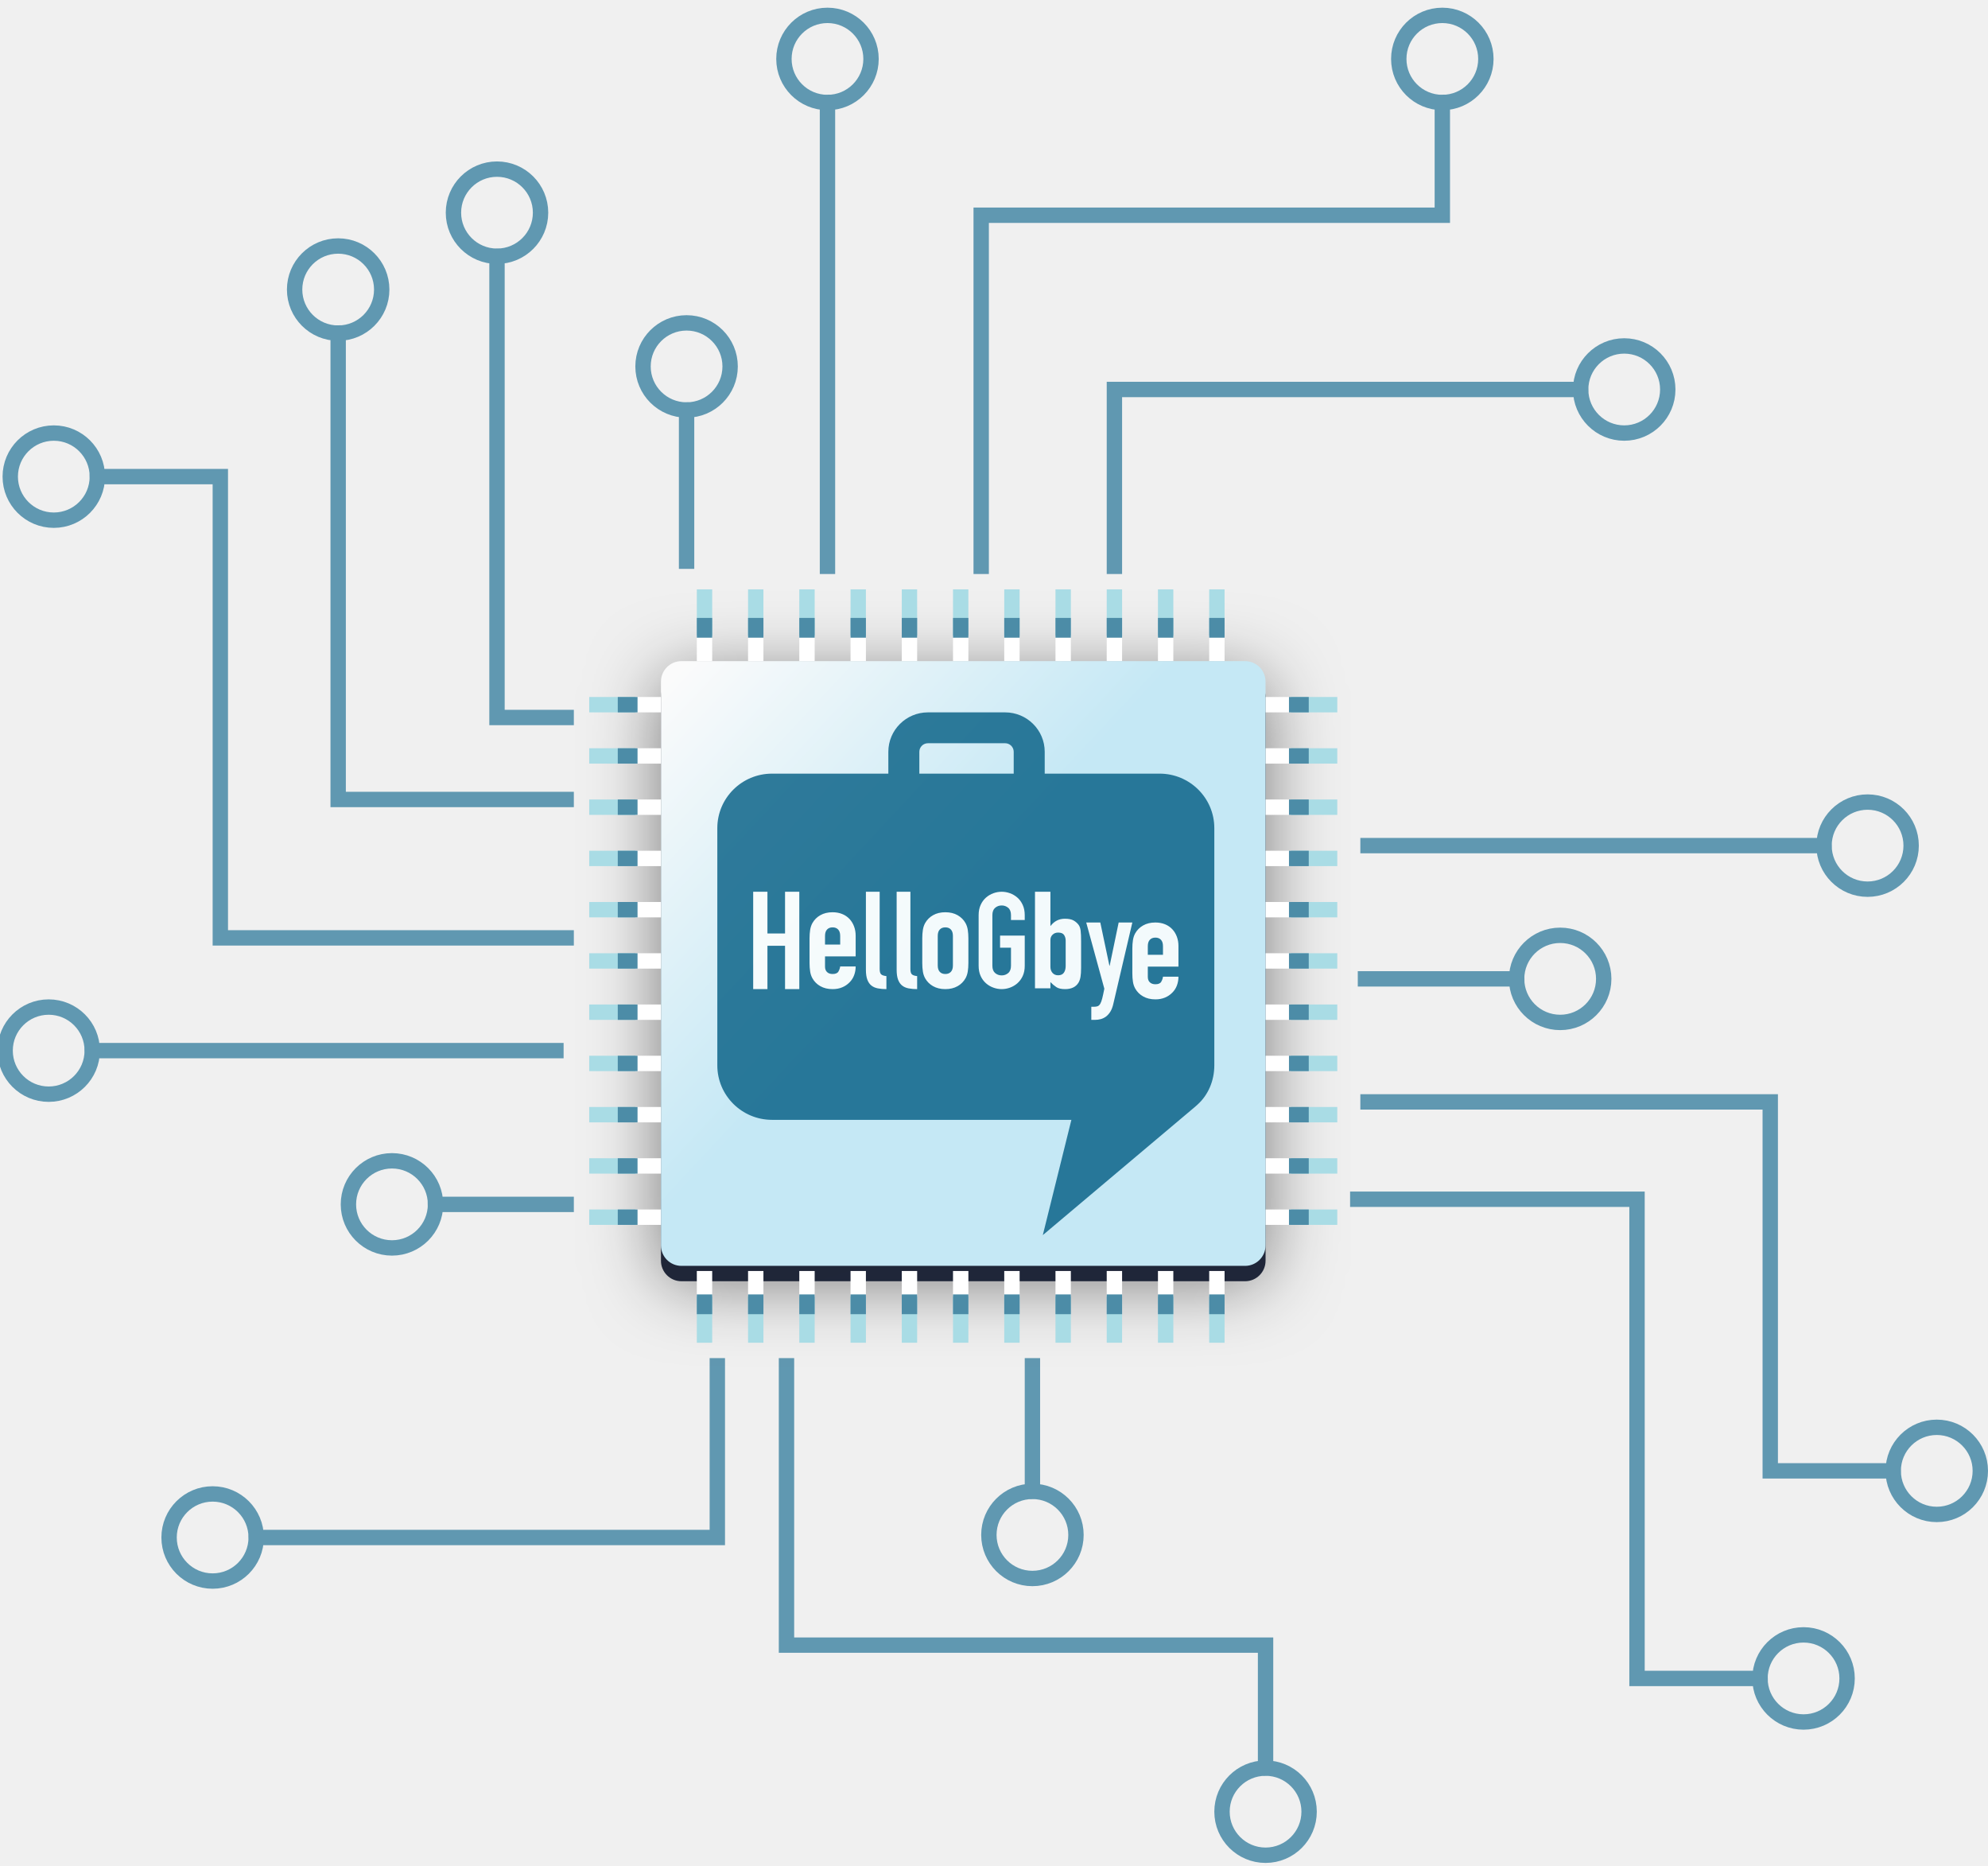
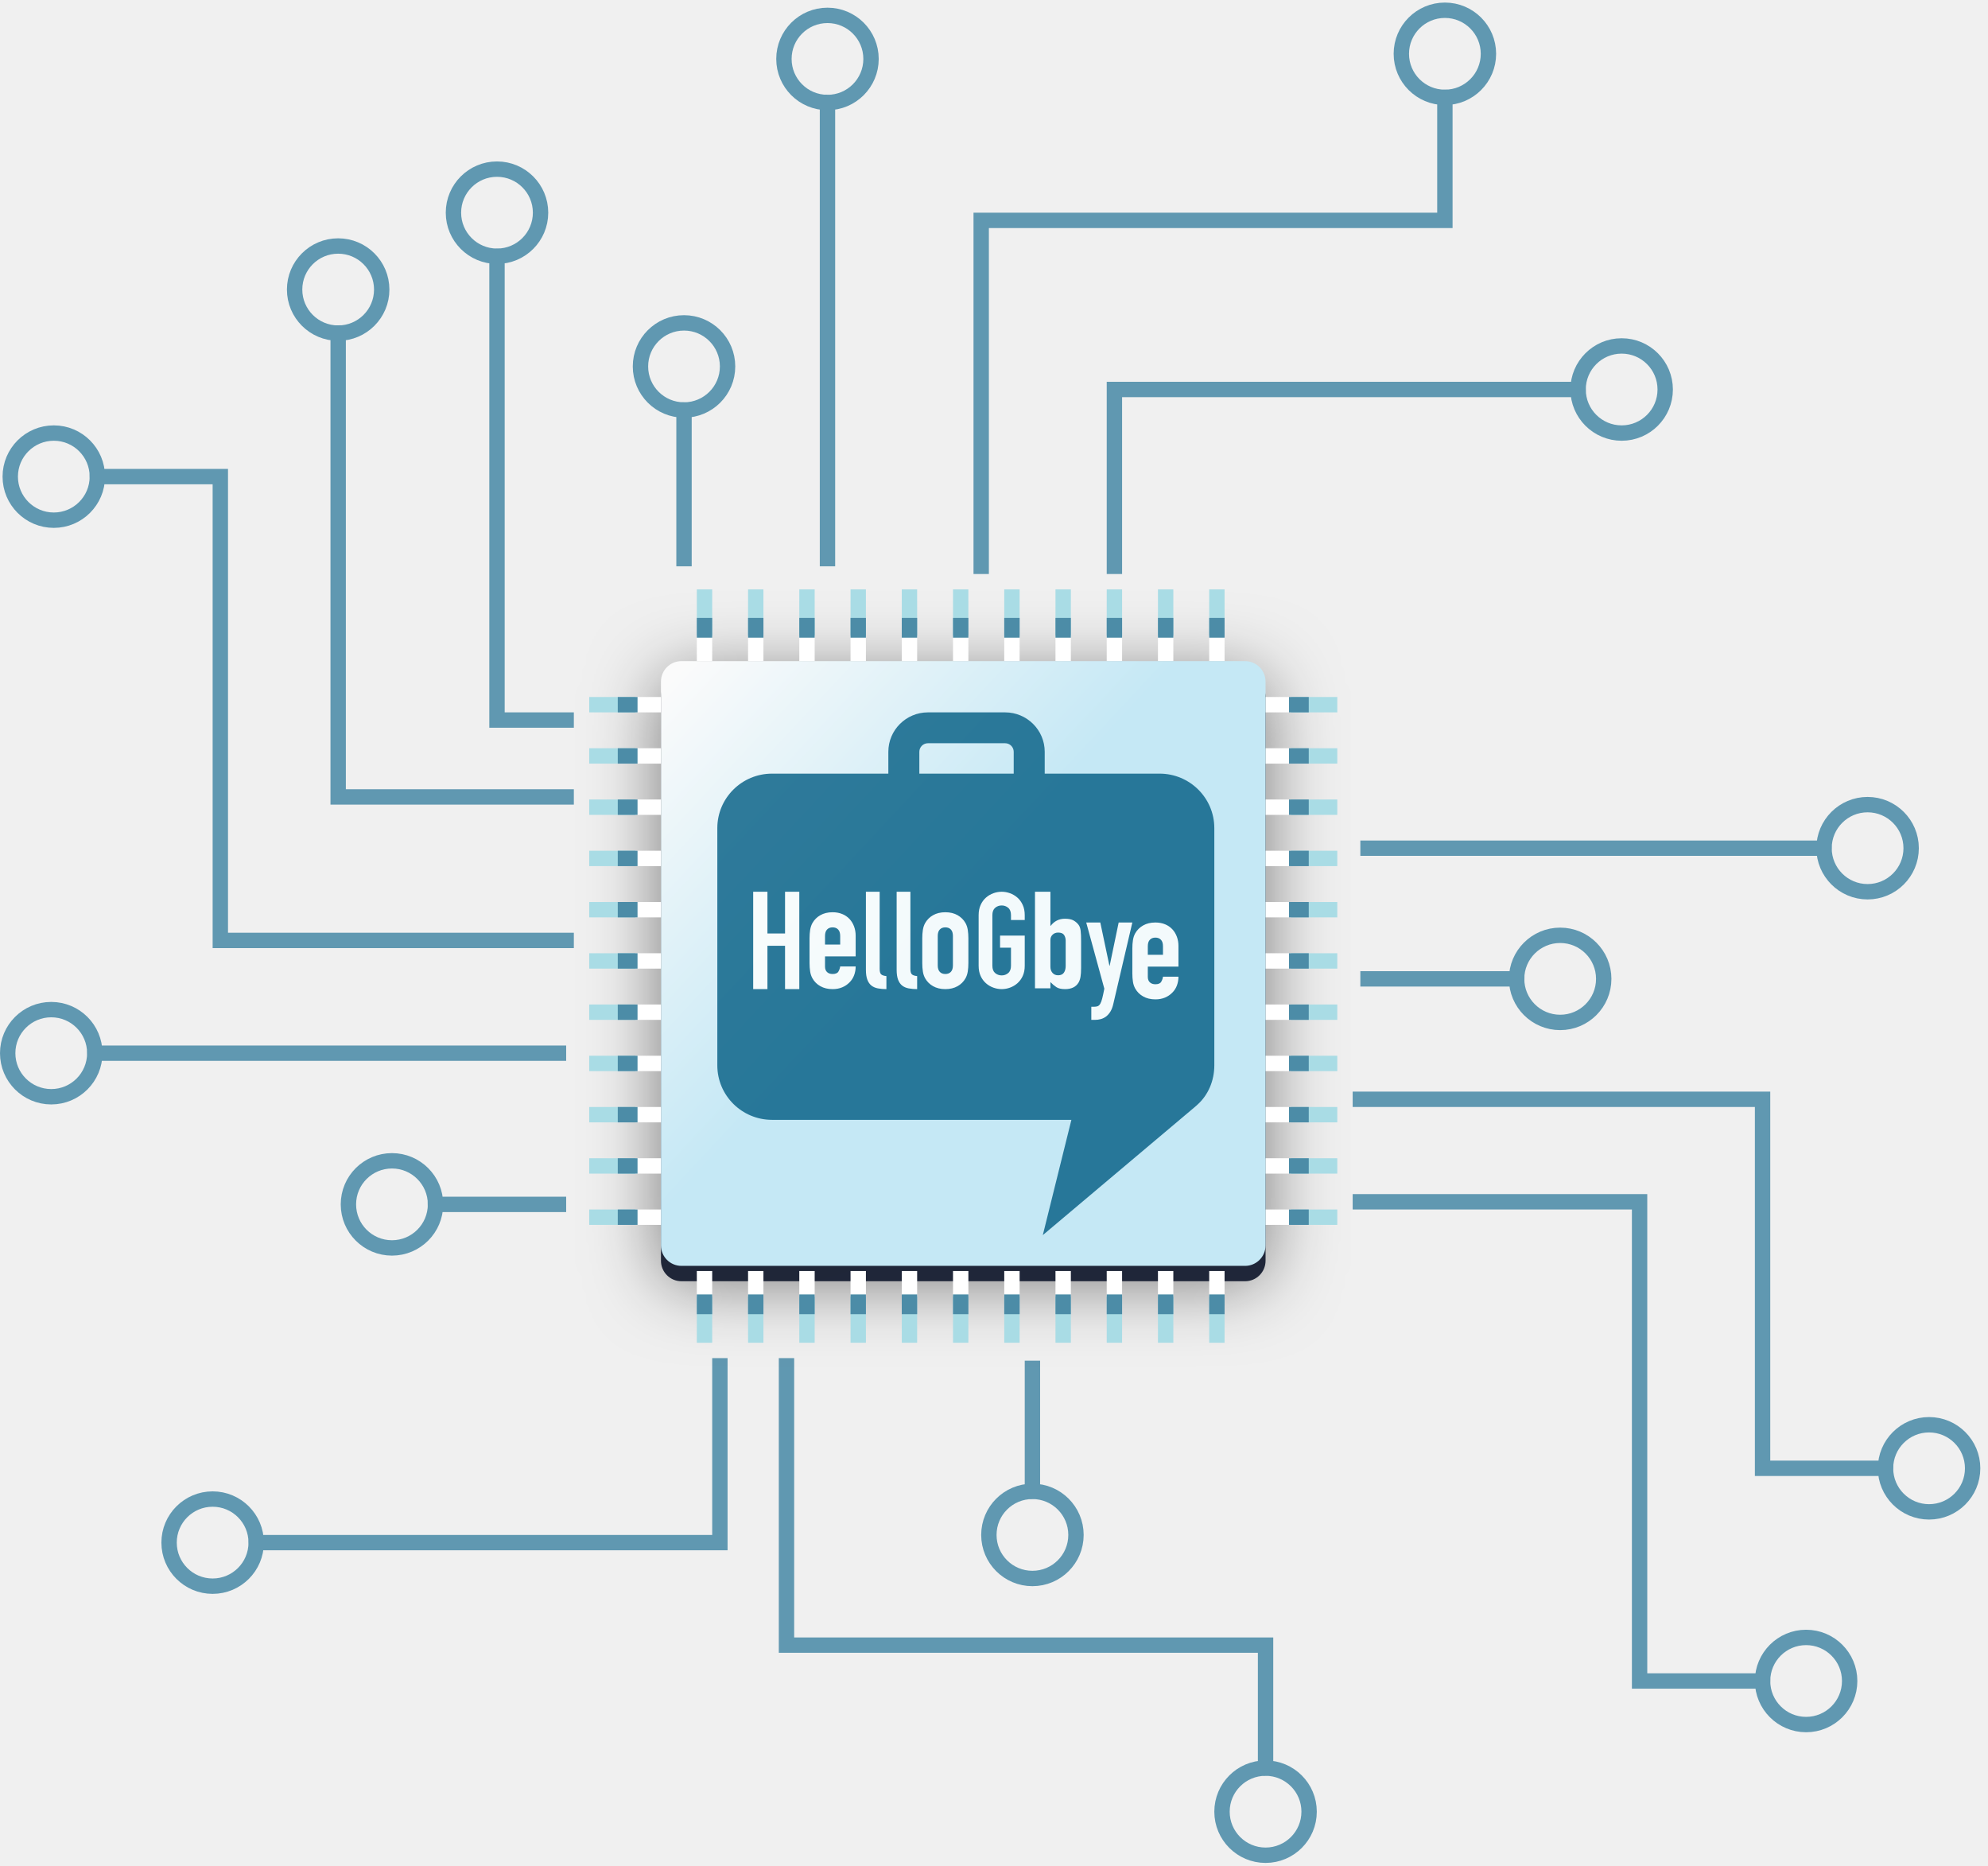
- <svg xmlns="http://www.w3.org/2000/svg" xmlns:xlink="http://www.w3.org/1999/xlink" width="100%" viewBox="0 0 388 364">
+ <svg xmlns="http://www.w3.org/2000/svg" xmlns:xlink="http://www.w3.org/1999/xlink" width="388" height="364" viewBox="0 0 388 364">
  <defs>
    <linearGradient x1="19.461%" y1="0%" x2="49.568%" y2="98.587%" id="c">
      <stop stop-color="#202430" offset="0%" />
      <stop stop-color="#1F2639" offset="100%" />
    </linearGradient>
    <rect id="b" x="13" y="16" width="118" height="118" rx="4" />
    <filter x="-17.8%" y="-17.8%" width="135.6%" height="135.6%" filterUnits="objectBoundingBox" id="a">
      <feOffset in="SourceAlpha" result="shadowOffsetOuter1" />
      <feGaussianBlur stdDeviation="7" in="shadowOffsetOuter1" result="shadowBlurOuter1" />
      <feColorMatrix values="0 0 0 0 0 0 0 0 0 0 0 0 0 0 0 0 0 0 0.5 0" in="shadowBlurOuter1" />
    </filter>
    <linearGradient x1="3.769%" y1=".896%" x2="47.018%" y2="41.228%" id="d">
      <stop stop-color="#FBFBFB" offset="0%" />
      <stop stop-color="#C5E8F5" offset="100%" />
    </linearGradient>
  </defs>
  <g fill="none" fill-rule="evenodd">
-     <path class="circuit-wire" d="M153.5 265 v56 h93.5 v24 a8.5,8.5 0 1,0 0,17 a8.5,8.5 0 1,0 0,-17" stroke="#6098B1" stroke-width="3" />
-     <path class="circuit-wire" d="M263.5 234 h56 v93.5 h24 a8.5,8.5 0 1,0 17,0 a8.5,8.5 0 1,0 -17,0" stroke="#6098B1" stroke-width="3" />
-     <path class="circuit-wire" d="M265.5 215 h80 v72 h24 a8.5,8.5 0 1,0 17,0 a8.5,8.5 0 1,0 -17,0" stroke="#6098B1" stroke-width="3" />
-     <path class="circuit-wire" d="M191.5 112 v-70 h90 v-22 a8.5,8.5 0 1,0 0,-17 a8.5,8.5 0 1,0 0,17" stroke="#6098B1" stroke-width="3" />
-     <path class="circuit-wire" d="M112 183 h-69 v-90 h-24 a8.5,8.5 0 1,0 -17,0 a8.5,8.5 0 1,0 17,0" stroke="#6098B1" stroke-width="3" />
-     <path class="circuit-wire" d="M217.5 112 v-36 h91 a8.5,8.5 0 1,0 17,0 a8.5,8.5 0 1,0 -17,0" stroke="#6098B1" stroke-width="3" />
-     <path class="circuit-wire" d="M112 156 h-46 v-91 a8.5,8.5 0 1,0 0,-17 a8.5,8.5 0 1,0 0,17" stroke="#6098B1" stroke-width="3" />
-     <path class="circuit-wire" d="M112 140 h-15 v-90 a8.5,8.5 0 1,0 0,-17 a8.5,8.5 0 1,0 0,17" stroke="#6098B1" stroke-width="3" />
-     <path class="circuit-wire" d="M140 265 v35 h-90 a8.5,8.5 0 1,0 -17,0 a8.5,8.5 0 1,0 17,0" stroke="#6098B1" stroke-width="3" />
-     <path class="circuit-wire" d="M110 205 h-92 a8.5,8.5 0 1,0 -17,0 a8.5,8.5 0 1,0 17,0" stroke="#6098B1" stroke-width="3" />
-     <path class="circuit-wire" d="M265.5 165 h90.5 a8.5,8.5 0 1,0 17,0 a8.5,8.5 0 1,0 -17,0" stroke="#6098B1" stroke-width="3" />
-     <path class="circuit-wire" d="M161.5 112 v-92 a8.5,8.5 0 1,0 0,-17 a8.5,8.5 0 1,0 0,17" stroke="#6098B1" stroke-width="3" />
-     <path class="circuit-wire" d="M134 111 v-31 a8.5,8.5 0 1,0 0,-17 a8.5,8.5 0 1,0 0,17" stroke="#6098B1" stroke-width="3" />
-     <path class="circuit-wire" d="M265 191 h31 a8.5,8.5 0 1,0 17,0 a8.5,8.5 0 1,0 -17,0" stroke="#6098B1" stroke-width="3" />
-     <path class="circuit-wire" d="M201.5 265 v26 a8.5,8.5 0 1,0 0,17 a8.5,8.5 0 1,0 0,-17" stroke="#6098B1" stroke-width="3" />\
-     <path class="circuit-wire" d="M112 235 h-27 a8.5,8.5 0 1,0 -17,0 a8.5,8.5 0 1,0 17,0" stroke="#6098B1" stroke-width="3" />
-     <rect id="light-node" width="8" height="5" rx="5" />
+     <g class="circuit-wire" transform="translate(152 265)" stroke="#6098B1" stroke-width="3">
+       <path d="                     M1.5 0                     v56                     h93.5                     v24                     a8.5,8.5 0 1,0 0,17                     a8.5,8.5 0 1,0 0,-17" />
+     </g>
+     <g class="circuit-wire" transform="matrix(0 1 1 0 264 233)" stroke="#6098B1" stroke-width="3">
+       <path d="                     M1.5 0                     v56                     h93.5                     v24                     a8.5,8.5 0 1,0 0,17                     a8.5,8.5 0 1,0 0,-17" />
+     </g>
+     <g class="circuit-wire" transform="matrix(0 1 1 0 264 213)" stroke="#6098B1" stroke-width="3">
+       <path d="                     M1.5 0                     v80                     h72                     v24                     a8.5,8.5 0 1,0 0,17                     a8.5,8.5 0 1,0 0,-17" />
+     </g>
+     <g class="circuit-wire" transform="translate(190 2)" stroke="#6098B1" stroke-width="3">
+       <path d="                     M1.5 110                     V41                     H92                     V17                     a8.5,8.5 0 1,0 0,-17                     a8.5,8.5 0 1,0 0,17" />
+     </g>
+     <g class="circuit-wire" transform="rotate(-90 93.5 91.5)" stroke="#6098B1" stroke-width="3">
+       <path d="                     M1.5 110                     V41                     H92                     V17                     a8.5,8.5 0 1,0 0,-17                     a8.5,8.5 0 1,0 0,17" />
+     </g>
+     <g class="circuit-wire" transform="translate(216 66)" stroke="#6098B1" stroke-width="3">
+       <path d="                     M1.5 46                     V10                     H92                     a8.5,8.5 0 1,0 17,0                     a8.5,8.5 0 1,0 -17,0" />
+     </g>
+     <g class="circuit-wire" transform="rotate(-90 106.5 50.5)" stroke="#6098B1" stroke-width="3">
+       <path d="                     M1.5 56                     V10                     H92                     a8.5,8.5 0 1,0 17,0                     a8.5,8.5 0 1,0 -17,0" />
+     </g>
+     <g class="circuit-wire" transform="rotate(-90 114.5 27.5)" stroke="#6098B1" stroke-width="3">
+       <path d="                     M1.5 25                     V10                     H92                     a8.5,8.5 0 1,0 17,0                     a8.5,8.5 0 1,0 -17,0" />
+     </g>
+     <g class="circuit-wire" transform="rotate(180 71 155.5)" stroke="#6098B1" stroke-width="3">
+       <path d="                     M1.5 46                     V10                     H92                     a8.5,8.5 0 1,0 17,0                     a8.5,8.5 0 1,0 -17,0" />
+     </g>
+     <g class="circuit-wire" transform="rotate(180 56 107)" stroke="#6098B1" stroke-width="3">
+       <path d="                     M1.5 8.5                     h92                     a8.5,8.5 0 1,0 17,0                     a8.5,8.5 0 1,0 -17,0" />
+     </g>
+     <g class="circuit-wire" transform="matrix(1 0 0 -1 264 174)" stroke="#6098B1" stroke-width="3">
+       <path d="                     M1.5 8.5                     H92                     a8.5,8.5 0 1,0 17,0                     a8.5,8.5 0 1,0 -17,0" />
+     </g>
+     <g class="circuit-wire" transform="matrix(0 -1 -1 0 170 112)" stroke="#6098B1" stroke-width="3">
+       <path d="                     M1.5 8.5                     H92                     a8.5,8.5 0 1,0 17,0                     a8.5,8.5 0 1,0 -17,0" />
+     </g>
+     <g class="circuit-wire" transform="matrix(0 -1 -1 0 142 112)" stroke="#6098B1" stroke-width="3">
+       <path d="                     M1.5 8.5                     H32                     a8.5,8.5 0 1,0 17,0                     a8.5,8.5 0 1,0 -17,0" />
+     </g>
+     <g class="circuit-wire" transform="matrix(1 0 0 -1 264 199.5)" stroke="#6098B1" stroke-width="3">
+       <path d="                     M1.5 8.5                     H32                     a8.5,8.5 0 1,0 17,0                     a8.5,8.5 0 1,0 -17,0" />
+     </g>
+     <g class="circuit-wire" transform="rotate(90 -27 237)" stroke="#6098B1" stroke-width="3">
+       <path d="                     M1.5 8.5                     H27                     a8.5,8.5 0 1,0 17,0                     a8.5,8.5 0 1,0 -17,0" />
+     </g>
+     <g class="circuit-wire" transform="rotate(-180 56 121.75)" stroke="#6098B1" stroke-width="3">
+       <path d="                   M1.5 8.5                   H27                   a8.5,8.5 0 1,0 17,0                   a8.5,8.5 0 1,0 -17,0" />
+     </g>
    <g transform="translate(116 116)">
      <use fill="#000" filter="url(#a)" xlink:href="#b" />
      <use fill="url(#c)" xlink:href="#b" />
      <g stroke-linecap="square" stroke-width="3">
        <g stroke="#FFF">
          <path d="M132.5 21.5h2M132.5 31.5h2M132.5 41.5h2M132.5 51.5h2M132.5 61.5h2M132.5 71.5h2M132.5 81.5h2M132.5 91.5h2M132.5 101.5h2M132.5 111.5h2M132.5 121.5h2" />
        </g>
        <g stroke="#A9DCE5">
          <path d="M137.5 21.5h6M137.5 31.5h6M137.5 41.5h6M137.5 51.5h6M137.5 61.5h6M137.5 71.5h6M137.5 81.5h6M137.5 91.5h6M137.5 101.5h6M137.5 111.5h6M137.5 121.5h6" />
        </g>
        <g stroke="#4C8CA7">
          <path d="M137.071 21.5h.858M137.071 31.5h.858M137.071 41.5h.858M137.071 51.5h.858M137.071 61.5h.858M137.071 71.5h.858M137.071 81.5h.858M137.071 91.5h.858M137.071 101.5h.858M137.071 111.5h.858M137.071 121.5h.858" />
        </g>
      </g>
      <g stroke-linecap="square" stroke-width="3">
        <g stroke="#FFF">
          <path d="M121.5 133.5v2M111.5 133.5v2M101.5 133.5v2M91.5 133.5v2M81.5 133.5v2M71.5 133.5v2M61.5 133.5v2M51.5 133.5v2M41.5 133.5v2M31.5 133.5v2M21.5 133.5v2" />
        </g>
        <g stroke="#A9DCE5">
          <path d="M121.5 138.5v6M111.5 138.5v6M101.5 138.5v6M91.5 138.5v6M81.5 138.5v6M71.5 138.5v6M61.5 138.5v6M51.5 138.5v6M41.5 138.5v6M31.5 138.5v6M21.5 138.5v6" />
        </g>
        <g stroke="#4C8CA7">
          <path d="M121.5 138.071v.858M111.5 138.071v.858M101.5 138.071v.858M91.5 138.071v.858M81.5 138.071v.858M71.5 138.071v.858M61.5 138.071v.858M51.5 138.071v.858M41.5 138.071v.858M31.5 138.071v.858M21.5 138.071v.858" />
        </g>
      </g>
      <g stroke-linecap="square" stroke-width="3">
        <g stroke="#FFF">
          <path d="M121.5 11.5v-2M111.5 11.5v-2M101.5 11.5v-2M91.5 11.5v-2M81.5 11.5v-2M71.5 11.5v-2M61.5 11.5v-2M51.5 11.5v-2M41.5 11.5v-2M31.5 11.5v-2M21.5 11.5v-2" />
        </g>
        <g stroke="#A9DCE5">
          <path d="M121.5 6.5v-6M111.5 6.5v-6M101.5 6.5v-6M91.5 6.5v-6M81.5 6.5v-6M71.5 6.5v-6M61.5 6.5v-6M51.5 6.5v-6M41.5 6.5v-6M31.5 6.5v-6M21.5 6.5v-6" />
        </g>
        <g stroke="#4C8CA7">
          <path d="M121.5 6.929V6.07M111.5 6.929V6.07M101.5 6.929V6.07M91.5 6.929V6.07M81.5 6.929V6.07M71.5 6.929V6.07M61.5 6.929V6.07M51.5 6.929V6.07M41.5 6.929V6.07M31.5 6.929V6.07M21.5 6.929V6.07" />
        </g>
      </g>
      <rect fill="url(#d)" x="13" y="13" width="118" height="118" rx="4" />
      <g opacity=".8">
        <path d="M63.43 30.688c0-.92.751-1.666 1.677-1.666h15.067c.923 0 1.672.745 1.672 1.666v4.267H63.429v-4.267zM121 45.583c0-5.87-4.783-10.628-10.68-10.628H87.898v-4.267c0-4.238-3.465-7.688-7.724-7.688H65.107c-4.262 0-7.728 3.45-7.728 7.688v4.267h-22.7C28.784 34.955 24 39.712 24 45.583V91.88c0 5.87 4.783 10.627 10.68 10.627h58.425L87.525 125l29.494-24.85c.154-.124.3-.257.449-.388l.26-.235c2.06-1.848 3.272-4.64 3.272-7.646V45.583z" fill="#005B82" />
        <g fill="#FFFFFE">
          <path d="M31 58h2.782v8.139h3.436V58H40v19h-2.782v-8.459h-3.436V77H31V58M45.02 68.301h2.961v-1.677c0-.559-.134-.978-.4-1.257-.267-.28-.627-.418-1.081-.418-.454 0-.814.138-1.08.418-.266.28-.4.698-.4 1.257v1.677zm0 2.312v1.994c0 .462.134.819.4 1.069s.626.375 1.08.375c.573 0 .953-.163 1.14-.49.188-.328.3-.655.341-.983H51a4.79 4.79 0 0 1-.31 1.735 3.845 3.845 0 0 1-.903 1.387 4.28 4.28 0 0 1-1.422.953c-.553.231-1.174.347-1.865.347-.928 0-1.726-.193-2.398-.578a3.993 3.993 0 0 1-1.54-1.533 3.934 3.934 0 0 1-.444-1.329c-.078-.5-.118-1.05-.118-1.647v-4.826c0-.597.04-1.147.118-1.647.08-.5.228-.944.445-1.33a4.008 4.008 0 0 1 1.54-1.532c.67-.385 1.47-.578 2.397-.578.691 0 1.318.116 1.88.347a3.985 3.985 0 0 1 1.422.968c.384.415.68.9.887 1.46.208.558.311 1.156.311 1.79v4.048h-5.98zM53 58h2.685v15.058c0 .511.091.859.276 1.044.185.186.531.304 1.039.358V77c-.614 0-1.17-.049-1.67-.146-.5-.096-.922-.281-1.264-.555-.342-.274-.605-.658-.789-1.15-.184-.495-.277-1.13-.277-1.906V58M59 58h2.684v15.058c0 .511.091.859.276 1.044.184.186.531.304 1.04.358V77a8.802 8.802 0 0 1-1.672-.146c-.499-.096-.92-.281-1.263-.555-.342-.274-.604-.658-.789-1.15-.184-.495-.276-1.13-.276-1.906V58M67.02 72.376c0 .559.134.978.4 1.257.266.28.626.418 1.08.418.454 0 .814-.138 1.081-.418.266-.28.4-.698.4-1.257v-5.752c0-.559-.134-.978-.4-1.257-.267-.28-.627-.418-1.081-.418-.454 0-.814.138-1.08.418-.266.28-.4.698-.4 1.257v5.752zM64 67.086c0-.596.039-1.146.118-1.646.08-.5.228-.944.445-1.33a4.008 4.008 0 0 1 1.54-1.532c.67-.385 1.47-.578 2.397-.578.928 0 1.728.193 2.4.578.67.386 1.182.896 1.537 1.531.217.387.365.83.445 1.33.079.501.118 1.05.118 1.648v4.826c0 .597-.039 1.147-.118 1.647-.08.5-.228.944-.445 1.33a3.999 3.999 0 0 1-1.538 1.532c-.671.385-1.471.578-2.399.578-.928 0-1.726-.193-2.398-.578a3.993 3.993 0 0 1-1.54-1.533 3.934 3.934 0 0 1-.444-1.329c-.079-.5-.118-1.05-.118-1.647v-4.826zM75 62.567c0-.752.131-1.418.395-1.996a4.148 4.148 0 0 1 1.04-1.43 4.51 4.51 0 0 1 1.446-.853A4.784 4.784 0 0 1 79.5 58c.542 0 1.082.096 1.617.288a4.516 4.516 0 0 1 1.448.853c.43.377.776.853 1.039 1.43.265.578.395 1.244.395 1.996v.943h-2.684v-.943c0-.648-.18-1.125-.54-1.431a1.907 1.907 0 0 0-1.275-.46c-.493 0-.918.153-1.277.46-.36.306-.54.783-.54 1.43v9.867c0 .648.18 1.125.54 1.431.359.305.784.459 1.277.459.49 0 .915-.154 1.275-.459.36-.306.54-.783.54-1.43v-3.517h-2.131v-2.362H84v5.878c0 .77-.13 1.44-.395 2.008a4.168 4.168 0 0 1-1.04 1.417 4.472 4.472 0 0 1-1.447.853 4.748 4.748 0 0 1-1.617.289 4.756 4.756 0 0 1-1.62-.289 4.466 4.466 0 0 1-1.447-.853 4.151 4.151 0 0 1-1.039-1.417c-.264-.568-.395-1.237-.395-2.008v-9.866M91.99 67.554c0-.424-.103-.795-.31-1.112-.207-.318-.596-.476-1.165-.476-.434 0-.792.136-1.078.41-.286.273-.428.622-.428 1.044v5.214c0 .493.138.895.413 1.204.276.308.638.462 1.093.462.51 0 .884-.167 1.12-.502.236-.335.354-.775.354-1.323v-4.921zM86 58h3.01v6.642h.058c.334-.44.733-.78 1.195-1.018.461-.238.989-.358 1.58-.358.727 0 1.293.115 1.696.344.403.23.733.52.989.873.196.282.325.654.382 1.112.06.46.09 1.173.09 2.143v5.108c0 .74-.04 1.332-.118 1.772-.08.442-.207.812-.385 1.112-.51.845-1.386 1.27-2.626 1.27-.747 0-1.318-.133-1.71-.397a7.037 7.037 0 0 1-1.152-.979v1.217H86V58zM98.746 64l1.78 8.434h.05L102.332 64H105l-3.712 15.878c-.135.605-.326 1.108-.571 1.508-.246.4-.53.721-.852.961a3.03 3.03 0 0 1-1.03.507c-.364.098-.741.146-1.131.146h-.712v-2.56h.584c.255 0 .475-.037.661-.107.187-.072.352-.228.497-.467.144-.24.274-.597.394-1.068.118-.472.253-1.099.406-1.881L96 64h2.746M108.019 70.301h2.96v-1.677c0-.559-.133-.978-.4-1.257-.267-.28-.626-.418-1.079-.418-.454 0-.815.138-1.081.418-.268.28-.4.698-.4 1.257v1.677zm0 2.312v1.994c0 .462.132.819.4 1.069.266.25.627.375 1.081.375.573 0 .952-.163 1.14-.49.188-.328.3-.655.34-.983H114a4.82 4.82 0 0 1-.31 1.735 3.848 3.848 0 0 1-.905 1.387 4.26 4.26 0 0 1-1.42.953c-.554.231-1.175.347-1.865.347-.928 0-1.728-.193-2.398-.578a3.997 3.997 0 0 1-1.54-1.533 3.903 3.903 0 0 1-.444-1.329c-.08-.5-.118-1.05-.118-1.647v-4.826c0-.597.038-1.147.118-1.647.078-.5.226-.944.443-1.33a4.012 4.012 0 0 1 1.541-1.532c.67-.385 1.47-.578 2.398-.578.69 0 1.317.116 1.88.347a3.972 3.972 0 0 1 1.42.968c.385.415.682.9.89 1.46.206.558.31 1.156.31 1.79v4.048h-5.981z" />
        </g>
      </g>
      <g stroke-linecap="square" stroke-width="3">
        <g stroke="#FFF">
          <path d="M11.5 21.5h-2M11.5 31.5h-2M11.5 41.5h-2M11.5 51.5h-2M11.5 61.5h-2M11.5 71.5h-2M11.5 81.5h-2M11.5 91.5h-2M11.5 101.5h-2M11.5 111.5h-2M11.5 121.5h-2" />
        </g>
        <g stroke="#A9DCE5">
          <path d="M6.5 21.5h-6M6.5 31.5h-6M6.5 41.5h-6M6.5 51.5h-6M6.5 61.5h-6M6.5 71.5h-6M6.5 81.5h-6M6.5 91.5h-6M6.5 101.5h-6M6.5 111.5h-6M6.5 121.5h-6" />
        </g>
        <g stroke="#4C8CA7">
          <path d="M6.929 21.5H6.07M6.929 31.5H6.07M6.929 41.5H6.07M6.929 51.5H6.07M6.929 61.5H6.07M6.929 71.5H6.07M6.929 81.5H6.07M6.929 91.5H6.07M6.929 101.5H6.07M6.929 111.5H6.07M6.929 121.5H6.07" />
        </g>
      </g>
    </g>
  </g>
</svg>
